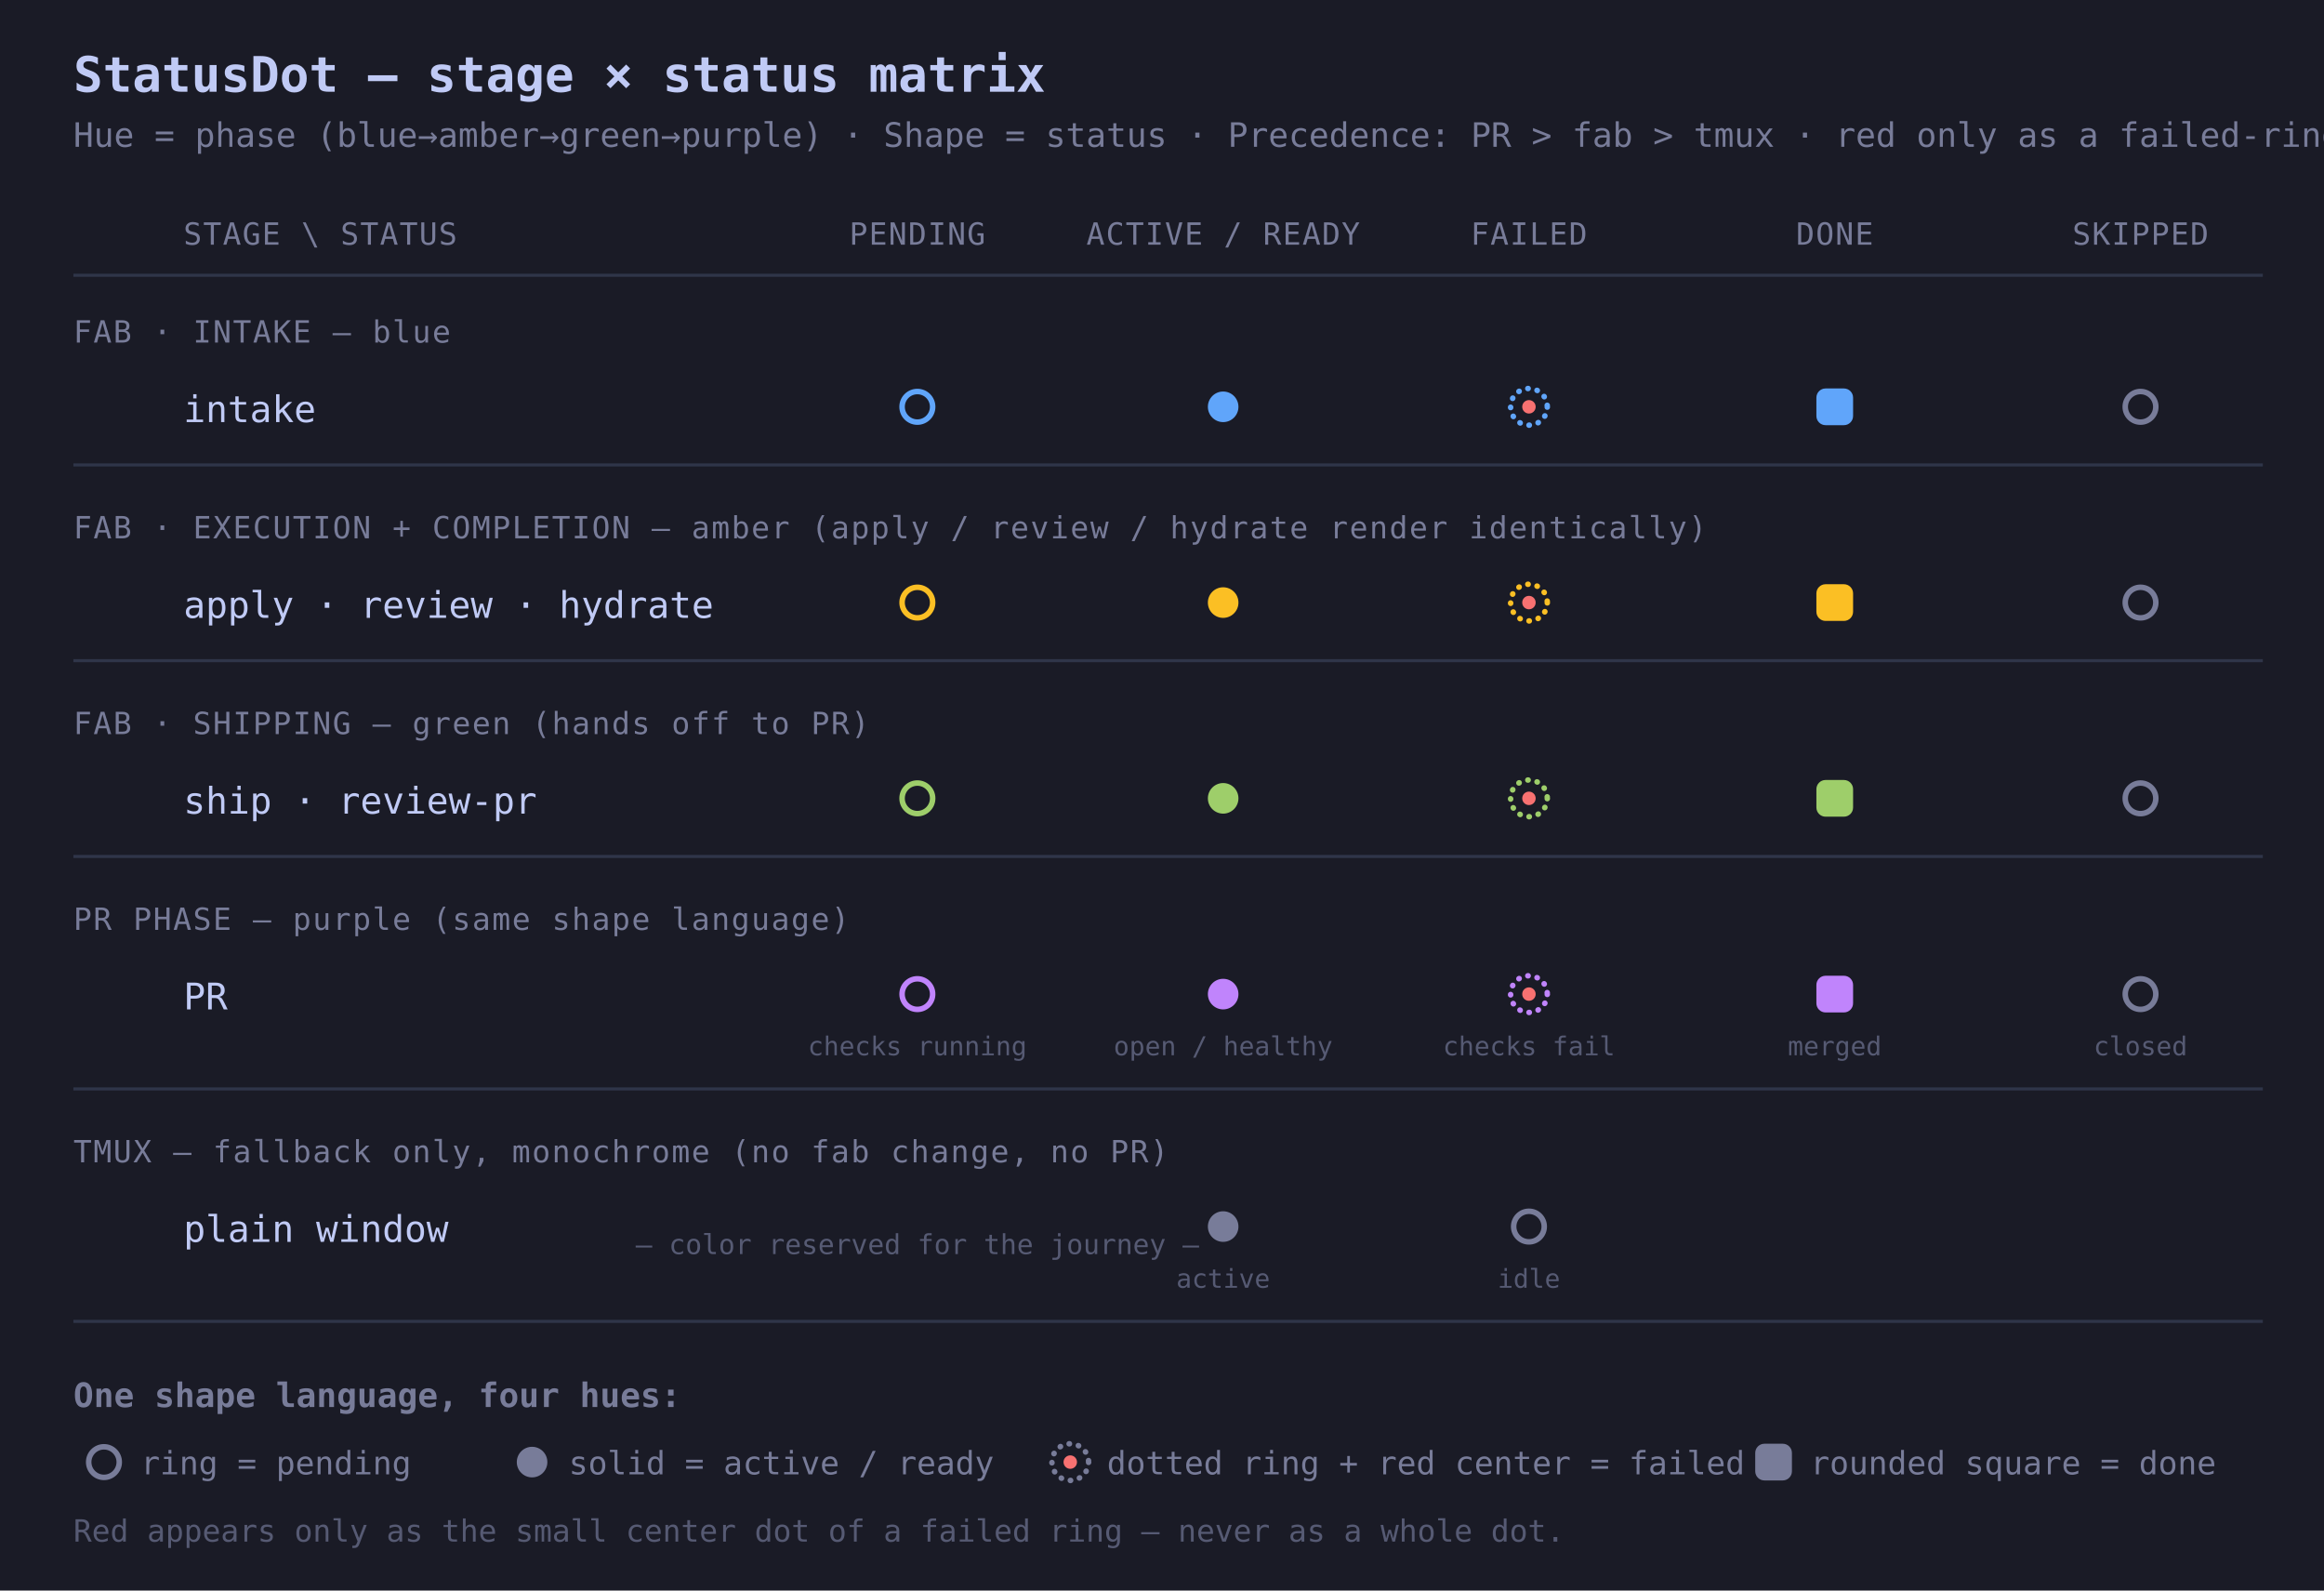
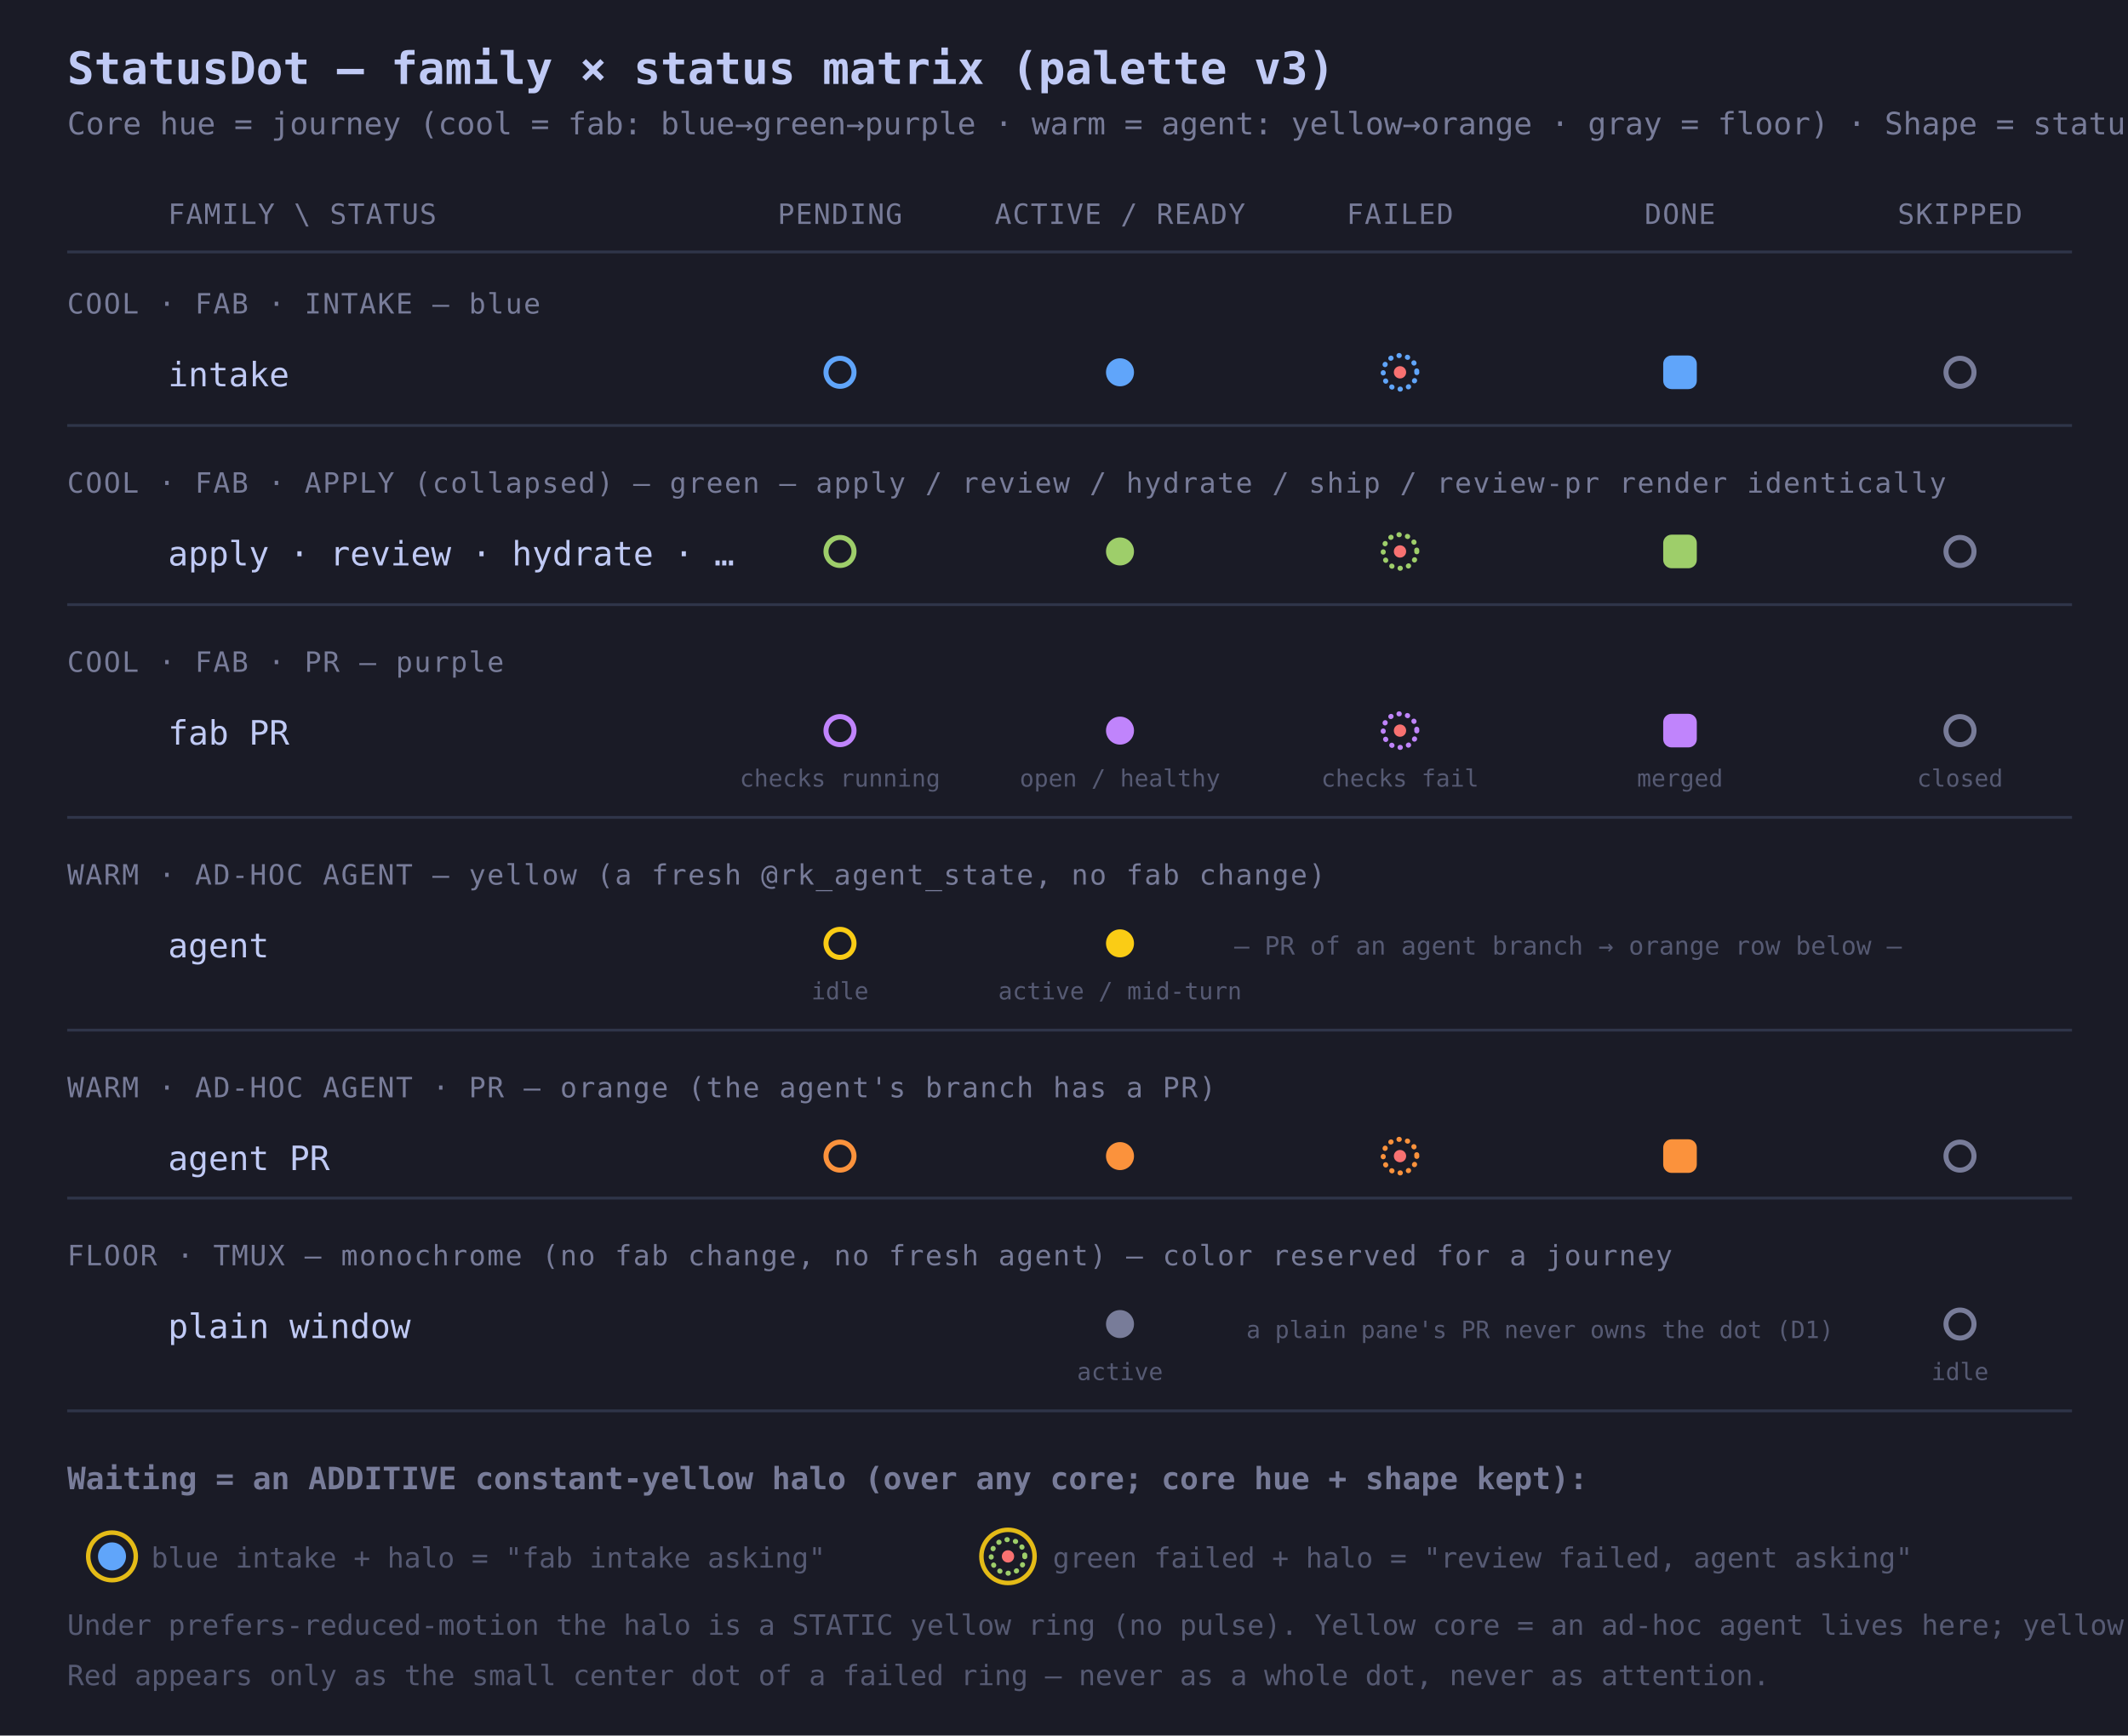
- <svg xmlns="http://www.w3.org/2000/svg" width="760" height="520" viewBox="0 0 760 520" font-family="ui-monospace, SFMono-Regular, Menlo, Consolas, monospace">
+ <svg xmlns="http://www.w3.org/2000/svg" width="760" height="620" viewBox="0 0 760 620" font-family="ui-monospace, SFMono-Regular, Menlo, Consolas, monospace">
  <defs>
    <style>
      .bg     { fill: #1a1b26; }
-       .card   { fill: #1e2030; }
      .txt    { fill: #c0caf5; }
      .sub    { fill: #787c99; }
      .dim    { fill: #565a73; }
-       .h-blue   { color: #60a5fa; }  /* intake */
-       .h-amber  { color: #fbbf24; }  /* apply / review / hydrate */
-       .h-green  { color: #9ece6a; }  /* ship / review-pr */
-       .h-purple { color: #c084fc; }  /* PR */
-       .h-gray   { color: #787c99; }  /* none / skipped */
      .colhdr { fill: #787c99; font-size: 10px; letter-spacing: .04em; }
      .stage  { fill: #c0caf5; font-size: 12px; }
      .phase  { fill: #787c99; font-size: 10px; letter-spacing: .05em; }
      .grid   { stroke: #2f3549; stroke-width: 1; }
    </style>
  </defs>
-   <rect class="bg" x="0" y="0" width="760" height="520" />
-   <text class="txt" x="24" y="30" font-size="16" font-weight="700">StatusDot — stage × status matrix</text>
-   <text class="sub" x="24" y="48" font-size="11">Hue = phase (blue→amber→green→purple) · Shape = status · Precedence: PR &gt; fab &gt; tmux · red only as a failed-ring center dot</text>
-   <text class="colhdr" x="60" y="80">STAGE \ STATUS</text>
+   <rect class="bg" x="0" y="0" width="760" height="620" />
+   <text class="txt" x="24" y="30" font-size="16" font-weight="700">StatusDot — family × status matrix (palette v3)</text>
+   <text class="sub" x="24" y="48" font-size="11">Core hue = journey (cool = fab: blue→green→purple · warm = agent: yellow→orange · gray = floor) · Shape = status · Yellow halo = waiting (additive overlay)</text>
+   <text class="colhdr" x="60" y="80">FAMILY \ STATUS</text>
  <text class="colhdr" x="300" y="80" text-anchor="middle">PENDING</text>
  <text class="colhdr" x="400" y="80" text-anchor="middle">ACTIVE / READY</text>
  <text class="colhdr" x="500" y="80" text-anchor="middle">FAILED</text>
  <text class="colhdr" x="600" y="80" text-anchor="middle">DONE</text>
  <text class="colhdr" x="700" y="80" text-anchor="middle">SKIPPED</text>
  <line class="grid" x1="24" y1="90" x2="740" y2="90" />
-   <text class="phase" x="24" y="112">FAB · INTAKE — blue</text>
+   <text class="phase" x="24" y="112">COOL · FAB · INTAKE — blue</text>
  <text class="stage" x="60" y="138">intake</text>
  <circle cx="300" cy="133" r="5" fill="none" stroke="#60a5fa" stroke-width="1.8" />
  <circle cx="400" cy="133" r="5" fill="#60a5fa" />
  <circle cx="500" cy="133" r="6" fill="none" stroke="#60a5fa" stroke-width="1.8" stroke-linecap="round" stroke-dasharray="0.1 3" />
  <circle cx="500" cy="133" r="2.2" fill="#f87171" />
  <rect x="594" y="127" width="12" height="12" rx="3" fill="#60a5fa" />
  <circle cx="700" cy="133" r="5" fill="none" stroke="#787c99" stroke-width="1.8" />
  <line class="grid" x1="24" y1="152" x2="740" y2="152" />
-   <text class="phase" x="24" y="176">FAB · EXECUTION + COMPLETION — amber (apply / review / hydrate render identically)</text>
-   <text class="stage" x="60" y="202">apply · review · hydrate</text>
-   <circle cx="300" cy="197" r="5" fill="none" stroke="#fbbf24" stroke-width="1.8" />
-   <circle cx="400" cy="197" r="5" fill="#fbbf24" />
-   <circle cx="500" cy="197" r="6" fill="none" stroke="#fbbf24" stroke-width="1.8" stroke-linecap="round" stroke-dasharray="0.1 3" />
+   <text class="phase" x="24" y="176">COOL · FAB · APPLY (collapsed) — green — apply / review / hydrate / ship / review-pr render identically</text>
+   <text class="stage" x="60" y="202">apply · review · hydrate · …</text>
+   <circle cx="300" cy="197" r="5" fill="none" stroke="#9ece6a" stroke-width="1.8" />
+   <circle cx="400" cy="197" r="5" fill="#9ece6a" />
+   <circle cx="500" cy="197" r="6" fill="none" stroke="#9ece6a" stroke-width="1.8" stroke-linecap="round" stroke-dasharray="0.1 3" />
  <circle cx="500" cy="197" r="2.2" fill="#f87171" />
-   <rect x="594" y="191" width="12" height="12" rx="3" fill="#fbbf24" />
+   <rect x="594" y="191" width="12" height="12" rx="3" fill="#9ece6a" />
  <circle cx="700" cy="197" r="5" fill="none" stroke="#787c99" stroke-width="1.8" />
  <line class="grid" x1="24" y1="216" x2="740" y2="216" />
-   <text class="phase" x="24" y="240">FAB · SHIPPING — green (hands off to PR)</text>
-   <text class="stage" x="60" y="266">ship · review-pr</text>
-   <circle cx="300" cy="261" r="5" fill="none" stroke="#9ece6a" stroke-width="1.8" />
-   <circle cx="400" cy="261" r="5" fill="#9ece6a" />
-   <circle cx="500" cy="261" r="6" fill="none" stroke="#9ece6a" stroke-width="1.8" stroke-linecap="round" stroke-dasharray="0.1 3" />
+   <text class="phase" x="24" y="240">COOL · FAB · PR — purple</text>
+   <text class="stage" x="60" y="266">fab PR</text>
+   <circle cx="300" cy="261" r="5" fill="none" stroke="#c084fc" stroke-width="1.8" />
+   <circle cx="400" cy="261" r="5" fill="#c084fc" />
+   <circle cx="500" cy="261" r="6" fill="none" stroke="#c084fc" stroke-width="1.8" stroke-linecap="round" stroke-dasharray="0.1 3" />
  <circle cx="500" cy="261" r="2.2" fill="#f87171" />
-   <rect x="594" y="255" width="12" height="12" rx="3" fill="#9ece6a" />
+   <rect x="594" y="255" width="12" height="12" rx="3" fill="#c084fc" />
  <circle cx="700" cy="261" r="5" fill="none" stroke="#787c99" stroke-width="1.8" />
-   <line class="grid" x1="24" y1="280" x2="740" y2="280" />
-   <text class="phase" x="24" y="304">PR PHASE — purple (same shape language)</text>
-   <text class="stage" x="60" y="330">PR</text>
-   <circle cx="300" cy="325" r="5" fill="none" stroke="#c084fc" stroke-width="1.8" />
-   <circle cx="400" cy="325" r="5" fill="#c084fc" />
-   <circle cx="500" cy="325" r="6" fill="none" stroke="#c084fc" stroke-width="1.8" stroke-linecap="round" stroke-dasharray="0.1 3" />
-   <circle cx="500" cy="325" r="2.2" fill="#f87171" />
-   <rect x="594" y="319" width="12" height="12" rx="3" fill="#c084fc" />
-   <circle cx="700" cy="325" r="5" fill="none" stroke="#787c99" stroke-width="1.8" />
-   <text class="dim" x="300" y="345" font-size="8.5" text-anchor="middle">checks running</text>
-   <text class="dim" x="400" y="345" font-size="8.5" text-anchor="middle">open / healthy</text>
-   <text class="dim" x="500" y="345" font-size="8.5" text-anchor="middle">checks fail</text>
-   <text class="dim" x="600" y="345" font-size="8.5" text-anchor="middle">merged</text>
-   <text class="dim" x="700" y="345" font-size="8.5" text-anchor="middle">closed</text>
-   <line class="grid" x1="24" y1="356" x2="740" y2="356" />
-   <text class="phase" x="24" y="380">TMUX — fallback only, monochrome (no fab change, no PR)</text>
-   <text class="stage" x="60" y="406">plain window</text>
-   <text class="dim" x="300" y="410" font-size="9" text-anchor="middle">— color reserved for the journey —</text>
-   <circle cx="400" cy="401" r="5" fill="#787c99" />
-   <text class="dim" x="400" y="421" font-size="8.5" text-anchor="middle">active</text>
-   <circle cx="500" cy="401" r="5" fill="none" stroke="#787c99" stroke-width="1.8" />
-   <text class="dim" x="500" y="421" font-size="8.5" text-anchor="middle">idle</text>
-   <line class="grid" x1="24" y1="432" x2="740" y2="432" />
-   <text class="sub" x="24" y="460" font-size="11" font-weight="700">One shape language, four hues:</text>
-   <circle cx="34" cy="478" r="5" fill="none" stroke="#787c99" stroke-width="1.8" />
-   <text class="sub" x="46" y="482" font-size="10.5">ring = pending</text>
-   <circle cx="174" cy="478" r="5" fill="#787c99" />
-   <text class="sub" x="186" y="482" font-size="10.5">solid = active / ready</text>
-   <circle cx="350" cy="478" r="6" fill="none" stroke="#787c99" stroke-width="1.8" stroke-linecap="round" stroke-dasharray="0.1 3" />
-   <circle cx="350" cy="478" r="2.2" fill="#f87171" />
-   <text class="sub" x="362" y="482" font-size="10.5">dotted ring + red center = failed</text>
-   <rect x="574" y="472" width="12" height="12" rx="3" fill="#787c99" />
-   <text class="sub" x="592" y="482" font-size="10.5">rounded square = done</text>
-   <text class="dim" x="24" y="504" font-size="10">Red appears only as the small center dot of a failed ring — never as a whole dot.</text>
+   <text class="dim" x="300" y="281" font-size="8.5" text-anchor="middle">checks running</text>
+   <text class="dim" x="400" y="281" font-size="8.5" text-anchor="middle">open / healthy</text>
+   <text class="dim" x="500" y="281" font-size="8.5" text-anchor="middle">checks fail</text>
+   <text class="dim" x="600" y="281" font-size="8.5" text-anchor="middle">merged</text>
+   <text class="dim" x="700" y="281" font-size="8.5" text-anchor="middle">closed</text>
+   <line class="grid" x1="24" y1="292" x2="740" y2="292" />
+   <text class="phase" x="24" y="316">WARM · AD-HOC AGENT — yellow (a fresh @rk_agent_state, no fab change)</text>
+   <text class="stage" x="60" y="342">agent</text>
+   <circle cx="300" cy="337" r="5" fill="none" stroke="#facc15" stroke-width="1.8" />
+   <circle cx="400" cy="337" r="5" fill="#facc15" />
+   <text class="dim" x="300" y="357" font-size="8.5" text-anchor="middle">idle</text>
+   <text class="dim" x="400" y="357" font-size="8.5" text-anchor="middle">active / mid-turn</text>
+   <text class="dim" x="560" y="341" font-size="9" text-anchor="middle">— PR of an agent branch → orange row below —</text>
+   <line class="grid" x1="24" y1="368" x2="740" y2="368" />
+   <text class="phase" x="24" y="392">WARM · AD-HOC AGENT · PR — orange (the agent's branch has a PR)</text>
+   <text class="stage" x="60" y="418">agent PR</text>
+   <circle cx="300" cy="413" r="5" fill="none" stroke="#fb923c" stroke-width="1.8" />
+   <circle cx="400" cy="413" r="5" fill="#fb923c" />
+   <circle cx="500" cy="413" r="6" fill="none" stroke="#fb923c" stroke-width="1.8" stroke-linecap="round" stroke-dasharray="0.1 3" />
+   <circle cx="500" cy="413" r="2.2" fill="#f87171" />
+   <rect x="594" y="407" width="12" height="12" rx="3" fill="#fb923c" />
+   <circle cx="700" cy="413" r="5" fill="none" stroke="#787c99" stroke-width="1.8" />
+   <line class="grid" x1="24" y1="428" x2="740" y2="428" />
+   <text class="phase" x="24" y="452">FLOOR · TMUX — monochrome (no fab change, no fresh agent) — color reserved for a journey</text>
+   <text class="stage" x="60" y="478">plain window</text>
+   <circle cx="400" cy="473" r="5" fill="#787c99" />
+   <text class="dim" x="400" y="493" font-size="8.5" text-anchor="middle">active</text>
+   <circle cx="700" cy="473" r="5" fill="none" stroke="#787c99" stroke-width="1.8" />
+   <text class="dim" x="700" y="493" font-size="8.5" text-anchor="middle">idle</text>
+   <text class="dim" x="550" y="478" font-size="8.5" text-anchor="middle">a plain pane's PR never owns the dot (D1)</text>
+   <line class="grid" x1="24" y1="504" x2="740" y2="504" />
+   <text class="sub" x="24" y="532" font-size="11" font-weight="700">Waiting = an ADDITIVE constant-yellow halo (over any core; core hue + shape kept):</text>
+   <circle cx="40" cy="556" r="8.5" fill="none" stroke="#facc15" stroke-width="1.6" opacity="0.9" />
+   <circle cx="40" cy="556" r="5" fill="#60a5fa" />
+   <text class="dim" x="54" y="560" font-size="10">blue intake + halo = "fab intake asking"</text>
+   <circle cx="360" cy="556" r="9.5" fill="none" stroke="#facc15" stroke-width="1.6" opacity="0.9" />
+   <circle cx="360" cy="556" r="6" fill="none" stroke="#9ece6a" stroke-width="1.8" stroke-linecap="round" stroke-dasharray="0.1 3" />
+   <circle cx="360" cy="556" r="2.2" fill="#f87171" />
+   <text class="dim" x="376" y="560" font-size="10">green failed + halo = "review failed, agent asking"</text>
+   <text class="dim" x="24" y="584" font-size="10">Under prefers-reduced-motion the halo is a STATIC yellow ring (no pulse). Yellow core = an ad-hoc agent lives here; yellow halo = an agent needs you now.</text>
+   <text class="dim" x="24" y="602" font-size="10">Red appears only as the small center dot of a failed ring — never as a whole dot, never as attention.</text>
</svg>
